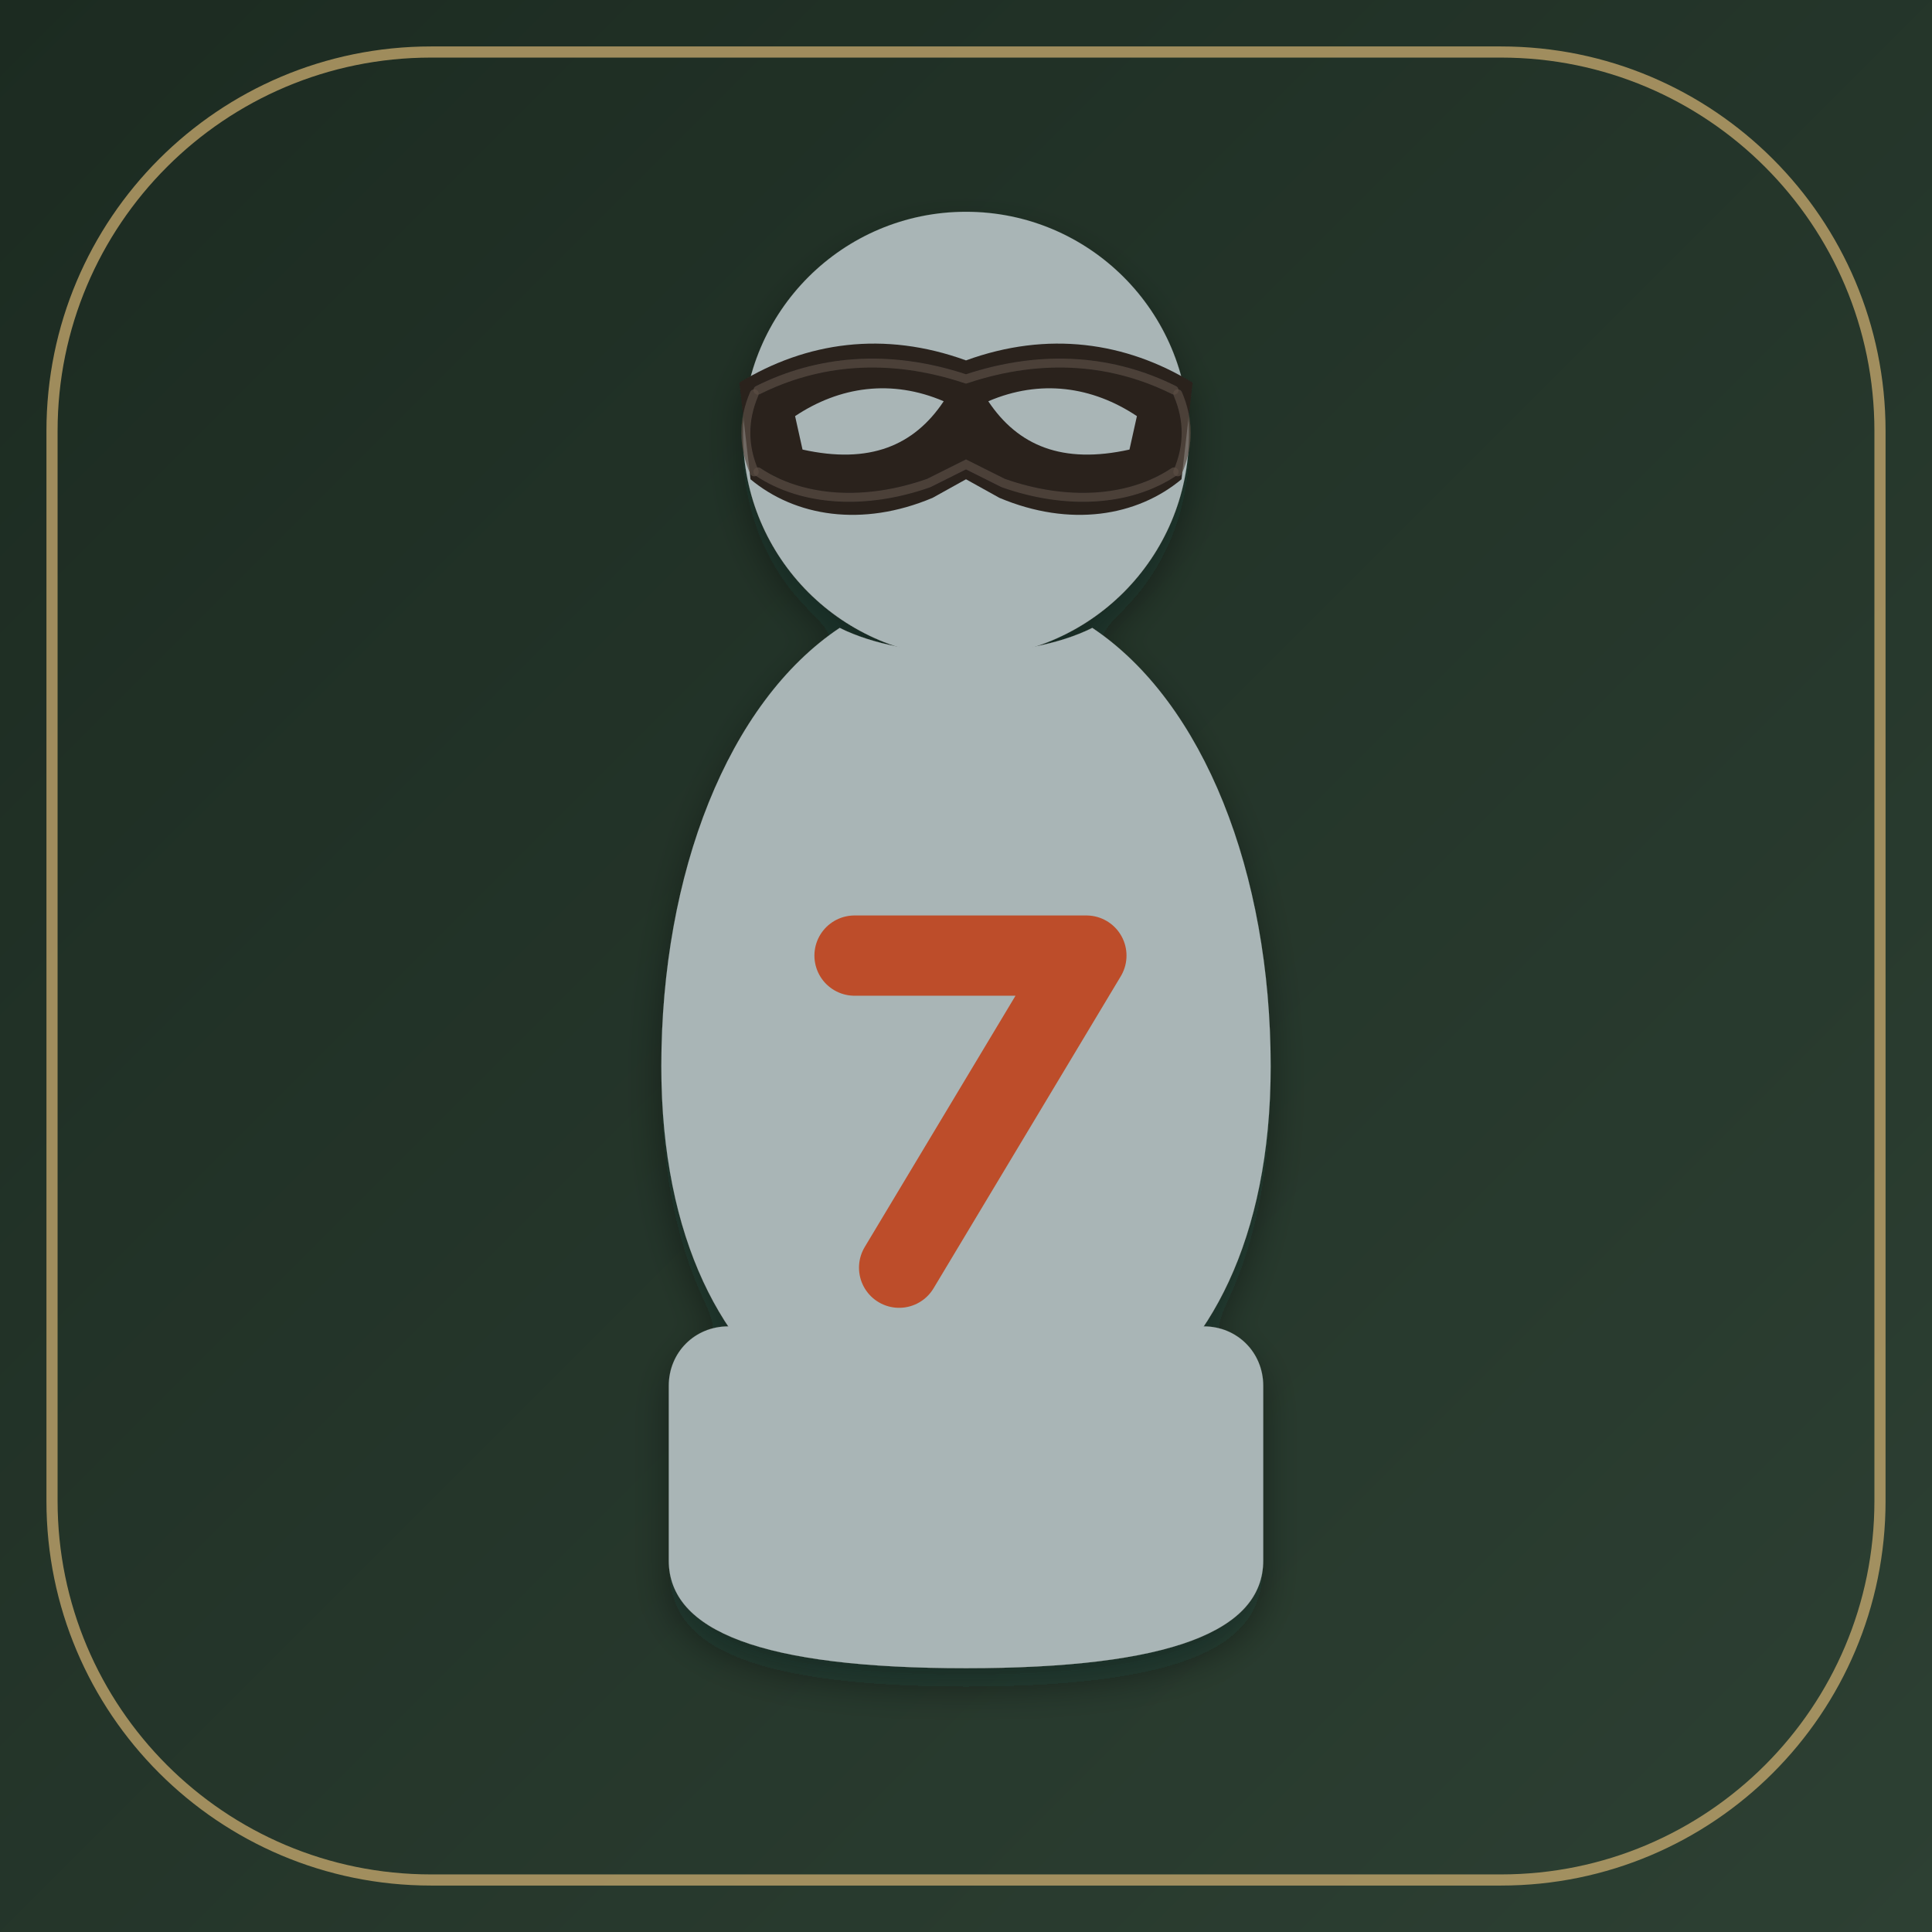
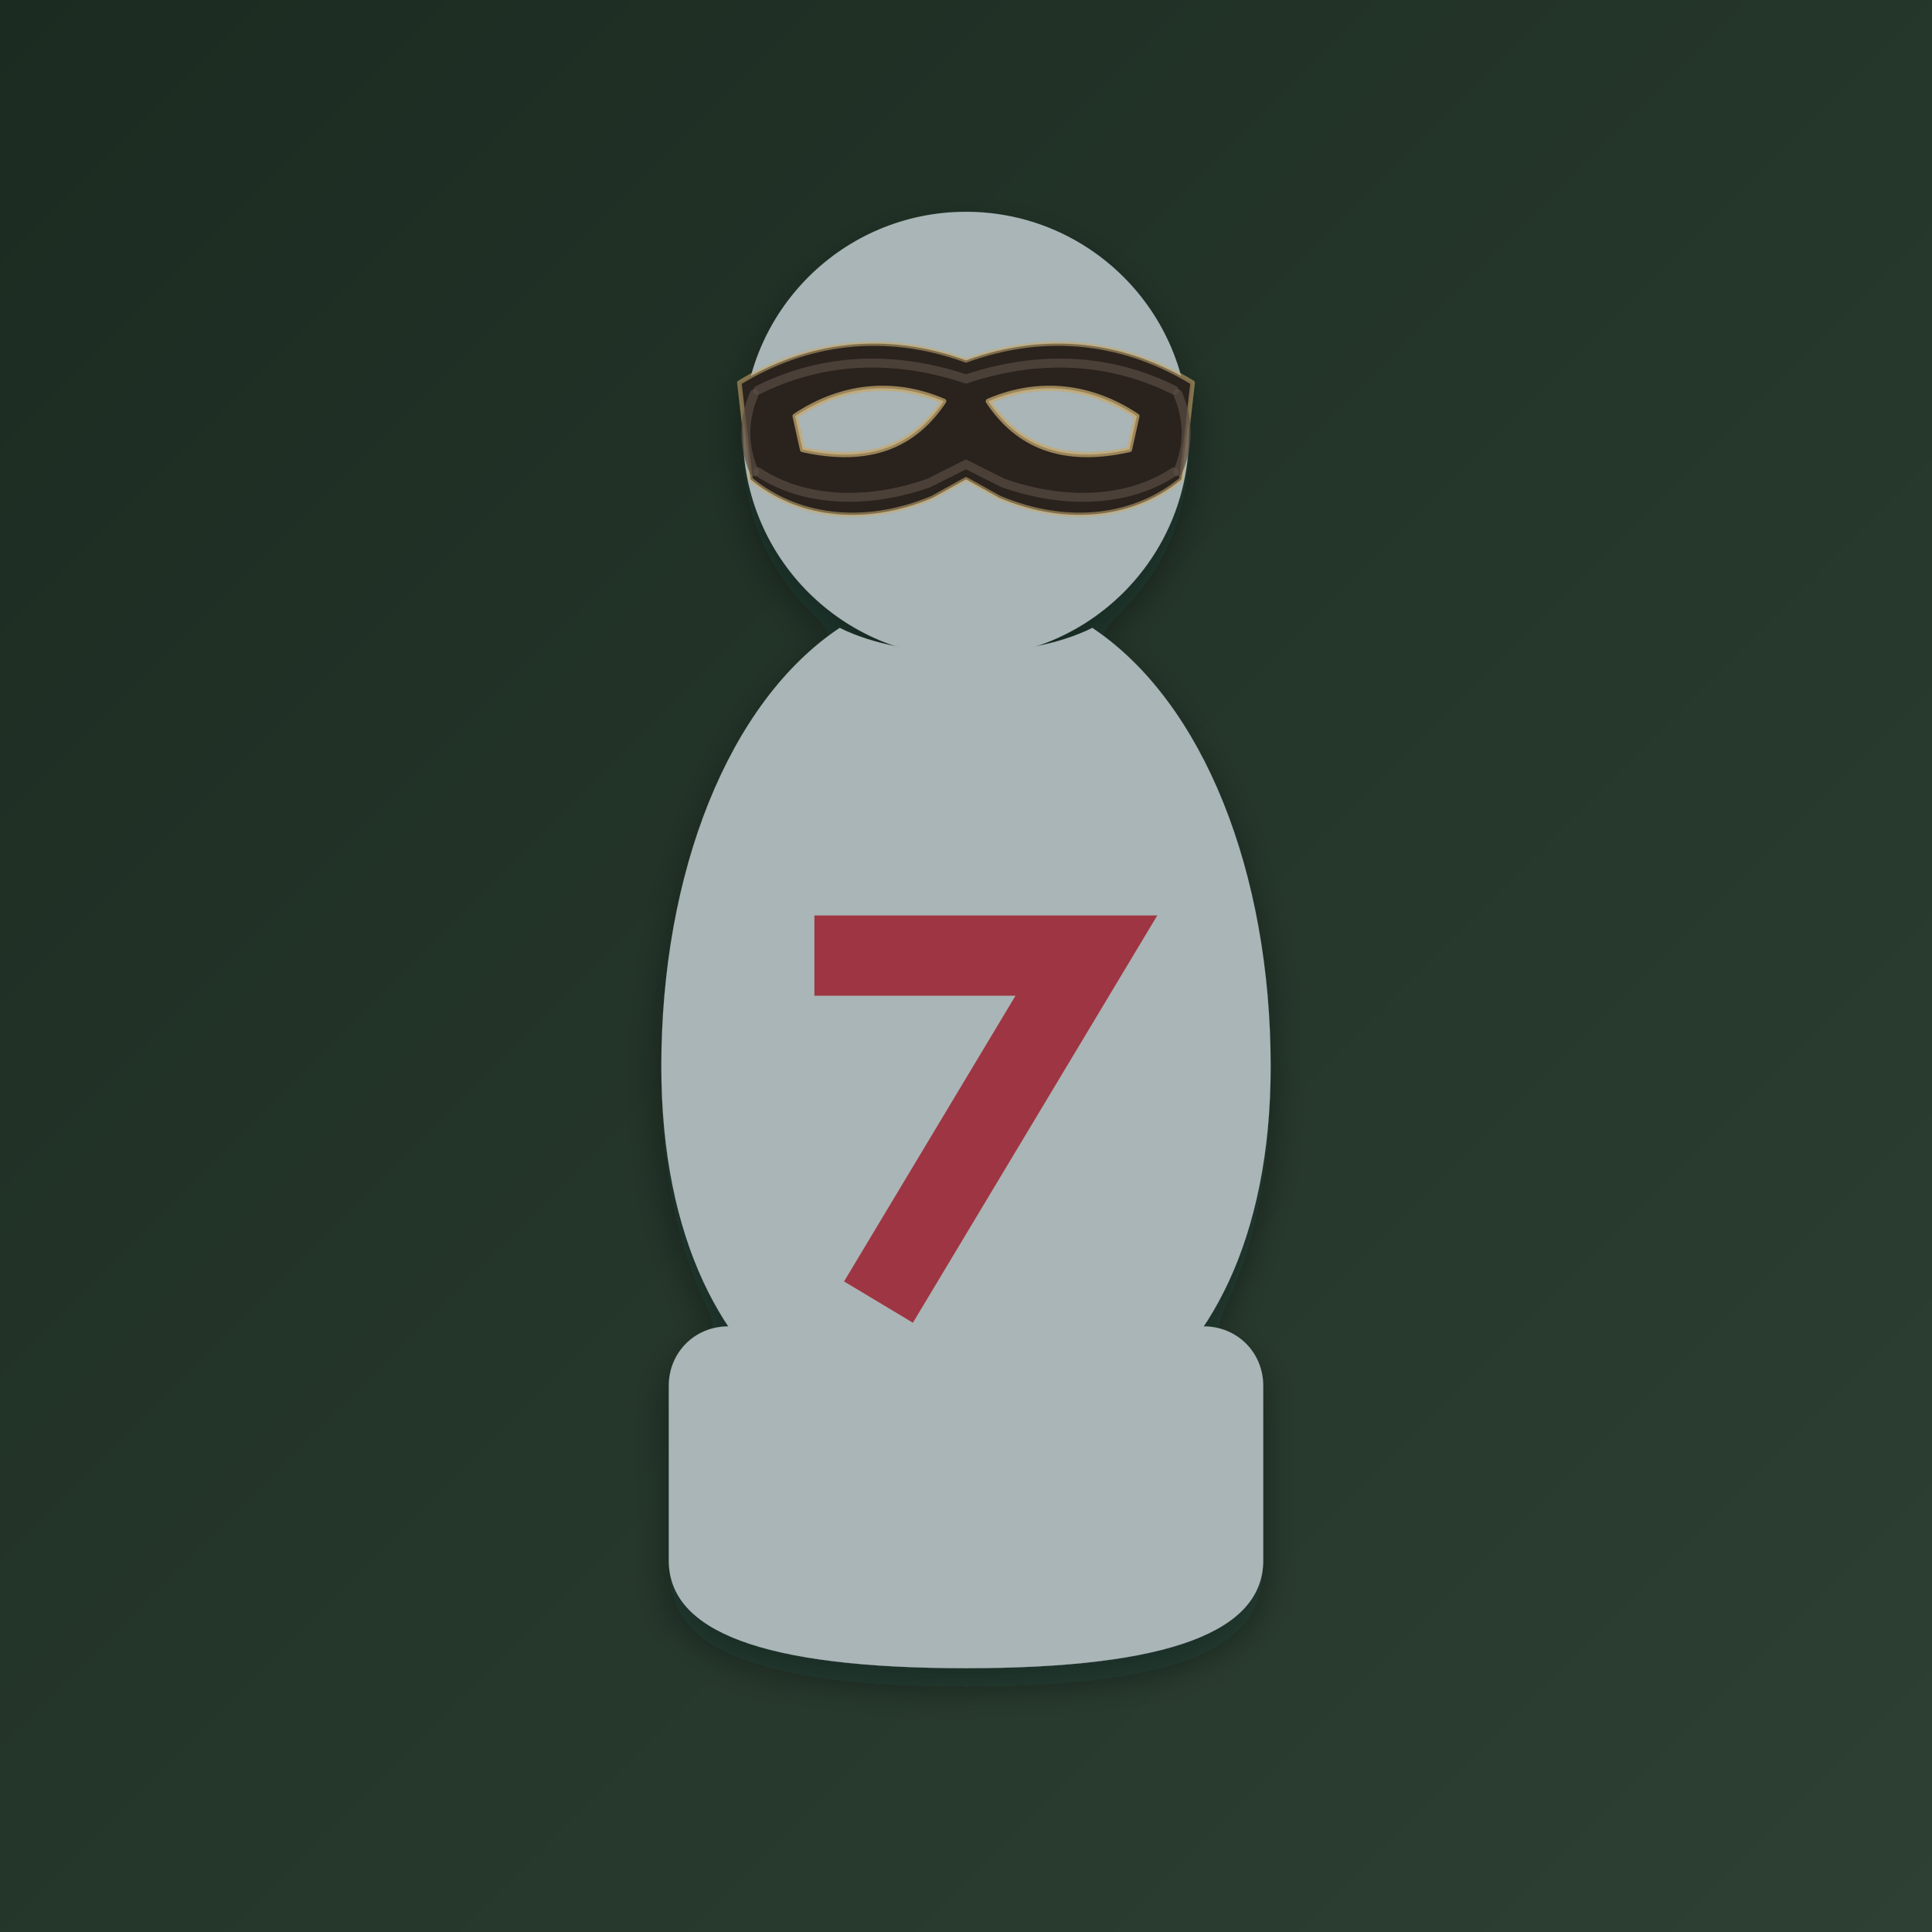
<svg xmlns="http://www.w3.org/2000/svg" xmlns:xlink="http://www.w3.org/1999/xlink" viewBox="0 0 520 520">
  <defs>
    <linearGradient id="felt" x1="0" y1="0" x2="1" y2="1">
      <stop offset="0" stop-color="#1C2B21" />
      <stop offset="1" stop-color="#2D4033" />
    </linearGradient>
    <filter id="shadow" x="-20%" y="-20%" width="140%" height="150%">
      <feDropShadow dx="0" dy="5" stdDeviation="5" flood-color="#101A14" flood-opacity=".38" />
    </filter>
-     <g id="seven" fill="none" stroke="#BD4D29" stroke-width="36" stroke-linecap="round" stroke-linejoin="round">
+     <g id="seven" fill="none" stroke="#9E3542" stroke-width="36" stroke-linecap="square" stroke-linejoin="miter">
      <path d="M-50-58H54L-30 82" />
    </g>
  </defs>
  <rect width="520" height="520" fill="url(#felt)" />
-   <rect x="14" y="14" width="492" height="492" rx="102" fill="none" stroke="#C8AA6E" stroke-width="3" opacity=".76" />
  <g filter="url(#shadow)">
    <path d="M196 357h128c9 0 16 7 16 16v47c0 19-25 29-80 29s-80-10-80-29v-47c0-9 7-16 16-16z" fill="#A9B5B6" />
    <path d="M226 169c-30 20-48 66-48 118 0 47 17 77 39 91 22 11 64 11 86 0 22-14 39-44 39-91 0-52-18-98-48-118-18 9-50 9-68 0z" fill="#A9B5B6" />
    <circle cx="260" cy="117" r="60" fill="#A9B5B6" />
-     <path d="M199 103c18-11 39-14 61-6 22-8 43-5 61 6l-3 26c-12 10-30 13-49 5l-9-5-9 5c-19 8-37 5-49-5z" fill="#29231F" />
+     <path d="M199 103c18-11 39-14 61-6 22-8 43-5 61 6l-3 26c-12 10-30 13-49 5l-9-5-9 5c-19 8-37 5-49-5z" fill="#29231F" stroke="#C8AA6E" stroke-width="1.2" stroke-linejoin="round" stroke-opacity=".55" />
    <path d="M204 105c16-8 35-10 56-3 21-7 40-5 56 3M204 127c12 8 29 9 46 3l10-5 10 5c17 6 34 5 46-3" fill="none" stroke="#5A4C42" stroke-width="2.4" stroke-linecap="round" opacity=".72" />
    <path d="M203 106c-3 7-3 14 0 21M317 106c3 7 3 14 0 21" fill="none" stroke="#5A4C42" stroke-width="2.4" stroke-linecap="round" opacity=".72" />
-     <path d="M214 112c12-8 26-10 40-4-8 12-20 17-38 13zM306 112c-12-8-26-10-40-4 8 12 20 17 38 13z" fill="#A9B5B6" />
+     <path d="M214 112c12-8 26-10 40-4-8 12-20 17-38 13zM306 112c-12-8-26-10-40-4 8 12 20 17 38 13z" fill="#A9B5B6" stroke="#C8AA6E" stroke-width="1.4" stroke-linejoin="round" stroke-opacity=".72" />
    <g transform="translate(260 292) scale(.60)">
      <use xlink:href="#seven" />
    </g>
  </g>
</svg>
